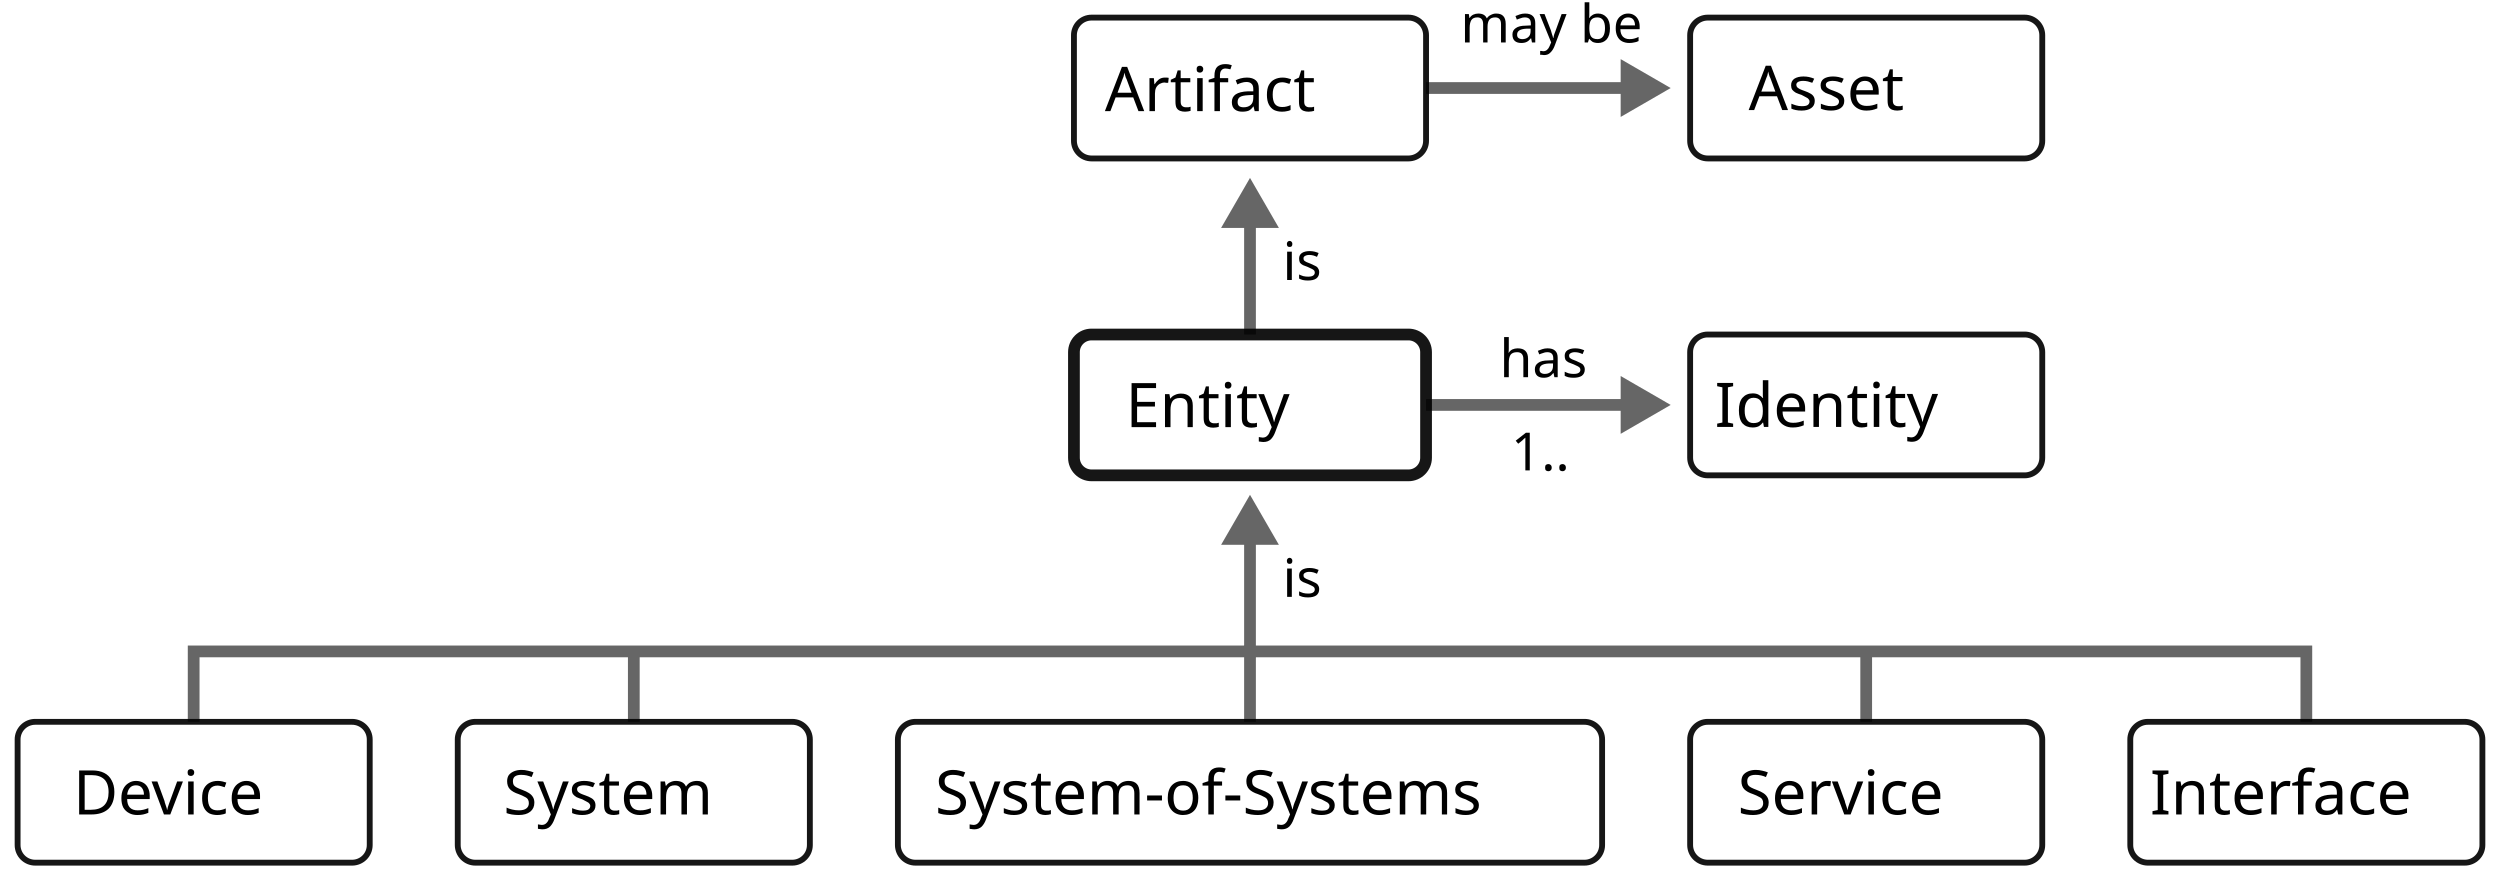
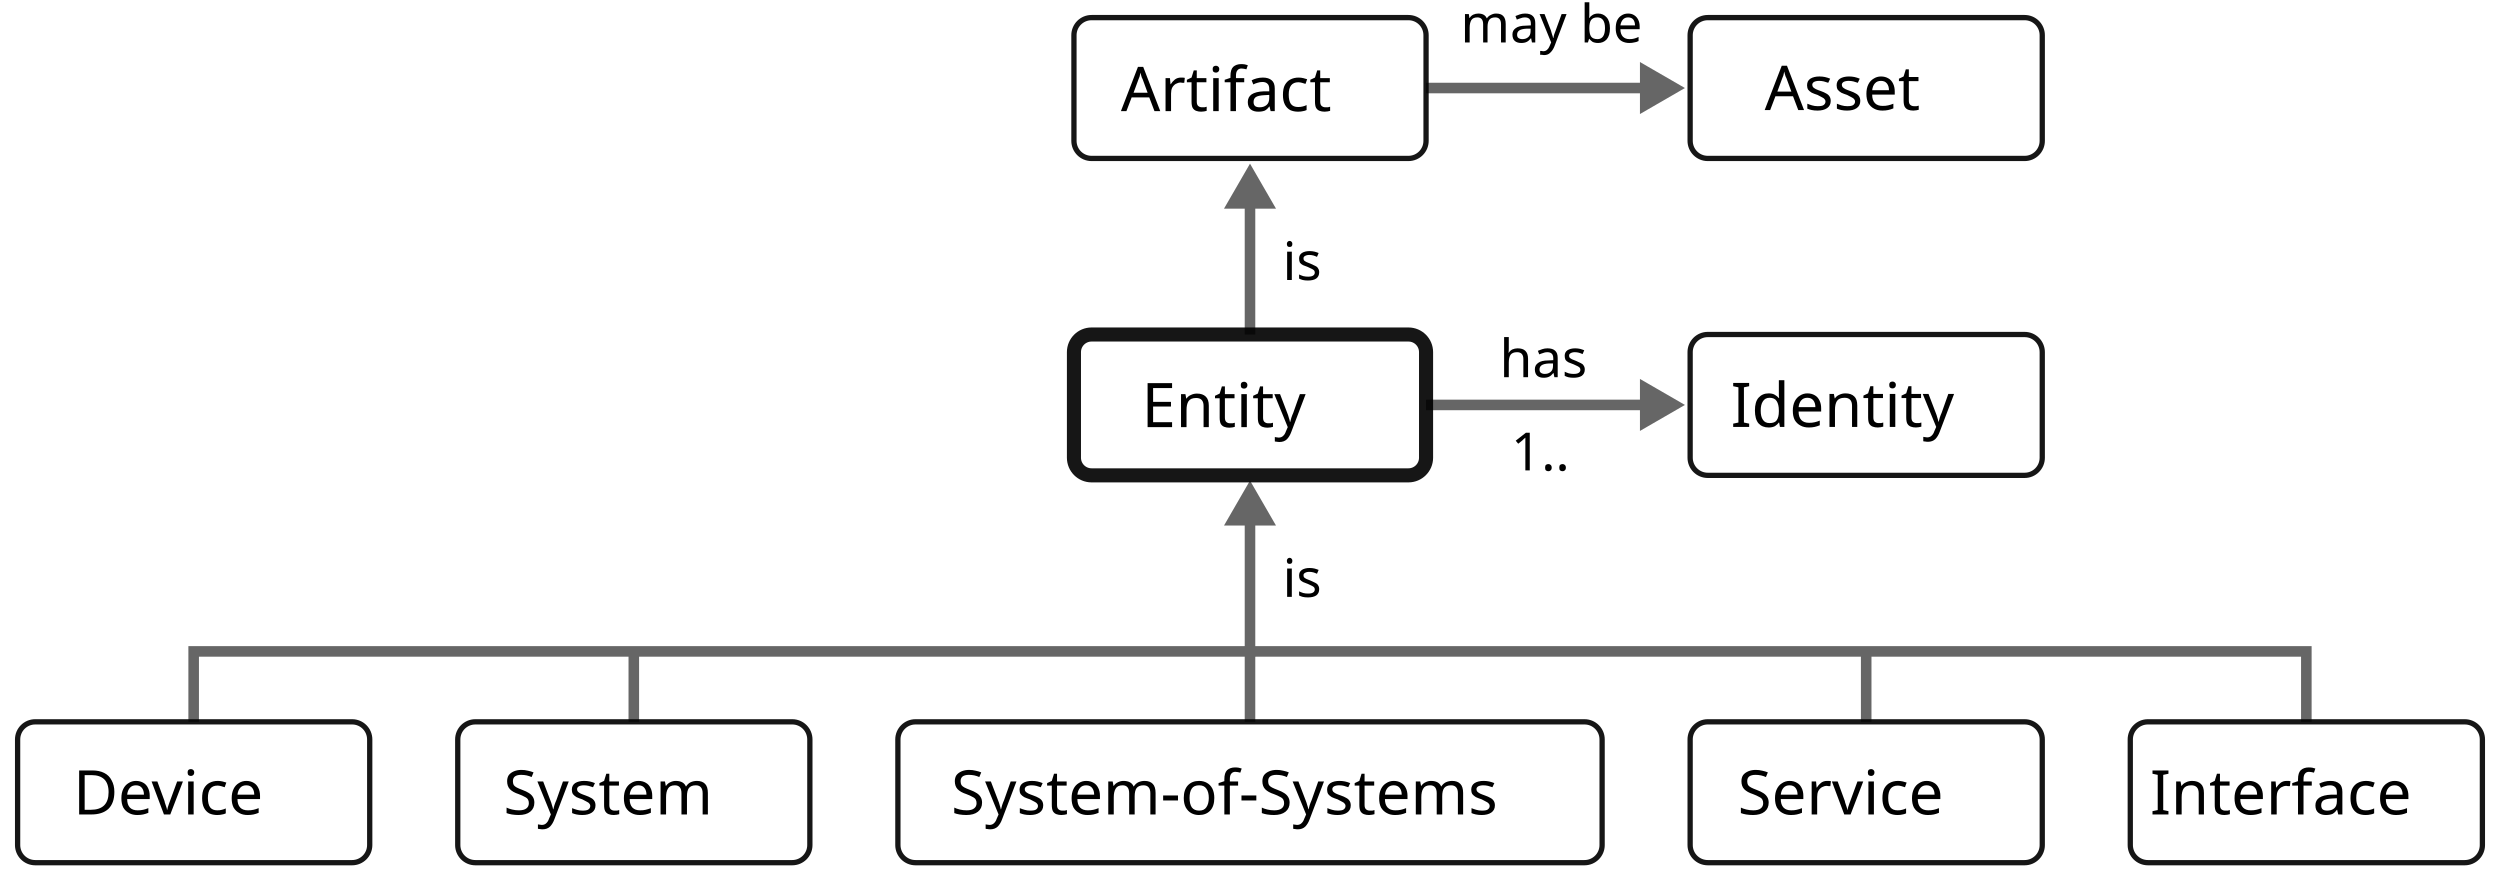
- <svg xmlns="http://www.w3.org/2000/svg" xmlns:xlink="http://www.w3.org/1999/xlink" width="142mm" height="50mm" version="1.1" viewBox="0 0 142 50">
-   <defs>
+ <svg xmlns="http://www.w3.org/2000/svg" xmlns:xlink="http://www.w3.org/1999/xlink" width="142mm" height="50mm" version="1.1" viewBox="0 0 142 50" id="svg926">
+   <defs id="defs827">
    <marker id="b" overflow="visible" orient="auto">
-       <path transform="scale(.4)" d="m5.77 0-8.65 5v-10z" fill="context-stroke" fill-rule="evenodd" stroke="context-stroke" stroke-width="1pt" />
+       <path transform="scale(.4)" d="m5.77 0-8.65 5v-10z" fill="context-stroke" fill-rule="evenodd" stroke="context-stroke" stroke-width="1pt" id="path824" />
    </marker>
  </defs>
-   <g fill="none" stroke="#666" stroke-width=".667">
-     <path d="m81 5h12" marker-end="url(#b)" />
-     <path d="m11 41v-4h60v-7" marker-end="url(#b)" />
-     <g>
-       <path d="m71 41v-4h60v4" />
-       <path d="m106 41v-4" />
-       <path d="m36 37v4" />
-     </g>
-     <path d="m71 19v-7" marker-end="url(#b)" />
-   </g>
-   <g font-family="sans-serif" font-size="3.5px" stroke-width=".265">
-     <text x="71.015" y="6.312" style="line-height:1.25" xml:space="preserve">
-       <tspan x="71.015" y="6.312" font-size="3.5px" stroke-width=".265" text-align="center" text-anchor="middle">Artifact</tspan>
-     </text>
-     <text x="106.015" y="6.249" style="line-height:1.25" xml:space="preserve">
-       <tspan x="106.015" y="6.249" font-size="3.5px" stroke-width=".265" text-align="center" text-anchor="middle">Asset</tspan>
-     </text>
-     <text x="70.866" y="24.262" style="line-height:1.25" xml:space="preserve">
-       <tspan x="70.866" y="24.262" font-size="3.5px" stroke-width=".265" text-align="center" text-anchor="middle">Entity</tspan>
-     </text>
-     <text x="70.915" y="46.259" style="line-height:1.25" xml:space="preserve">
-       <tspan x="70.915" y="46.259" font-size="3.5px" stroke-width=".265" text-align="center" text-anchor="middle">System-of-Systems</tspan>
-     </text>
-   </g>
-   <rect id="a" x="61" y="1" width="20" height="8" rx="1" fill="none" opacity=".913" stroke="#000" stroke-linejoin="round" stroke-width=".333" />
-   <use transform="translate(35)" width="100%" height="100%" xlink:href="#a" />
-   <g font-family="sans-serif">
-     <text x="72.86" y="15.901" font-size="3px" stroke-width=".265" style="line-height:1.25" xml:space="preserve">
-       <tspan x="72.86" y="15.901" stroke-width=".265">is</tspan>
-     </text>
-     <text x="82.961" y="2.409" font-size="3px" stroke-width=".265" style="line-height:1.25" xml:space="preserve">
-       <tspan x="82.961" y="2.409" stroke-width=".265">may be</tspan>
-     </text>
-     <text x="106.015" y="24.249" font-size="3.5px" stroke-width=".265" style="line-height:1.25" xml:space="preserve">
-       <tspan x="106.015" y="24.249" font-size="3.5px" stroke-width=".265" text-align="center" text-anchor="middle">Identity</tspan>
-     </text>
-   </g>
-   <use transform="translate(35,18)" width="100%" height="100%" xlink:href="#a" />
-   <text x="85.184" y="21.425" font-family="sans-serif" font-size="3px" stroke-width=".265" style="line-height:1.25" xml:space="preserve">
-     <tspan x="85.184" y="21.425" stroke-width=".265">has</tspan>
+   <path d="m 81,5 13,-1e-7" marker-end="url(#b)" id="path829" style="fill:none;stroke:#666666;stroke-width:0.6;stroke-miterlimit:4;stroke-dasharray:none" />
+   <path d="m 11,41 v -4 h 60 l -10e-7,-8" marker-end="url(#b)" id="path831" style="fill:none;stroke:#666666;stroke-width:0.6;stroke-miterlimit:4;stroke-dasharray:none" />
+   <path d="m 71,41 v -4 h 60 v 4" id="path833" style="fill:none;stroke:#666666;stroke-width:0.6;stroke-miterlimit:4;stroke-dasharray:none" />
+   <path d="M 106,41 V 37" id="path835" style="fill:none;stroke:#666666;stroke-width:0.6;stroke-miterlimit:4;stroke-dasharray:none" />
+   <path d="m 36,37 v 4" id="path837" style="fill:none;stroke:#666666;stroke-width:0.6;stroke-miterlimit:4;stroke-dasharray:none" />
+   <path d="m 71,19 -10e-7,-8" marker-end="url(#b)" id="path841" style="fill:none;stroke:#666666;stroke-width:0.6;stroke-miterlimit:4;stroke-dasharray:none" />
+   <text x="71.015" y="6.312" style="font-size:3.5px;line-height:1.25;font-family:sans-serif;stroke-width:0.265" xml:space="preserve" id="text847">
+     <tspan x="71.015" y="6.312" font-size="3.5px" stroke-width="0.265" text-align="center" text-anchor="middle" id="tspan845">Artifact</tspan>
  </text>
-   <path d="m81 23h12" fill="none" marker-end="url(#b)" stroke="#666" stroke-width=".667" />
-   <text x="35.915" y="46.259" font-family="sans-serif" font-size="3.5px" stroke-width=".265" style="line-height:1.25" xml:space="preserve">
-     <tspan x="35.915" y="46.259" font-size="3.5px" stroke-width=".265" text-align="center" text-anchor="middle">System</tspan>
+   <text x="106.015" y="6.249" style="font-size:3.5px;line-height:1.25;font-family:sans-serif;stroke-width:0.265" xml:space="preserve" id="text851">
+     <tspan x="106.015" y="6.249" font-size="3.5px" stroke-width="0.265" text-align="center" text-anchor="middle" id="tspan849">Asset</tspan>
  </text>
-   <use transform="translate(-35,40)" width="100%" height="100%" xlink:href="#a" />
-   <text x="105.915" y="46.259" font-family="sans-serif" font-size="3.5px" stroke-width=".265" style="line-height:1.25" xml:space="preserve">
-     <tspan x="105.915" y="46.259" font-size="3.5px" stroke-width=".265" text-align="center" text-anchor="middle">Service</tspan>
+   <text x="70.866" y="24.262" style="font-size:3.5px;line-height:1.25;font-family:sans-serif;stroke-width:0.265" xml:space="preserve" id="text855">
+     <tspan x="70.866" y="24.262" font-size="3.5px" stroke-width="0.265" text-align="center" text-anchor="middle" id="tspan853">Entity</tspan>
  </text>
-   <use transform="translate(35,40)" width="100%" height="100%" xlink:href="#a" />
-   <text x="130.915" y="46.259" font-family="sans-serif" font-size="3.5px" stroke-width=".265" style="line-height:1.25" xml:space="preserve">
-     <tspan x="130.915" y="46.259" font-size="3.5px" stroke-width=".265" text-align="center" text-anchor="middle">Interface</tspan>
+   <text x="70.915" y="46.259" style="font-size:3.5px;line-height:1.25;font-family:sans-serif;stroke-width:0.265" xml:space="preserve" id="text859">
+     <tspan x="70.915" y="46.259" font-size="3.5px" stroke-width="0.265" text-align="center" text-anchor="middle" id="tspan857">System-of-Systems</tspan>
  </text>
-   <use transform="translate(60,40)" width="100%" height="100%" xlink:href="#a" />
-   <text x="10.915" y="46.259" font-family="sans-serif" font-size="3.5px" stroke-width=".265" style="line-height:1.25" xml:space="preserve">
-     <tspan x="10.915" y="46.259" font-size="3.5px" stroke-width=".265" text-align="center" text-anchor="middle">Device</tspan>
+   <rect id="a" x="61" y="1" width="20" height="8" rx="1" fill="none" opacity="0.913" stroke="#000000" stroke-linejoin="round" stroke-width="0.333" style="stroke-width:0.3;stroke-miterlimit:4;stroke-dasharray:none" />
+   <use transform="translate(35)" width="100%" height="100%" xlink:href="#a" id="use864" />
+   <text x="72.86" y="15.901" font-size="3px" stroke-width="0.265" style="line-height:1.25;font-family:sans-serif" xml:space="preserve" id="text870">
+     <tspan x="72.86" y="15.901" stroke-width="0.265" id="tspan868">is</tspan>
  </text>
-   <use transform="translate(-60,40)" width="100%" height="100%" xlink:href="#a" />
-   <text x="72.86" y="33.901" font-family="sans-serif" font-size="3px" stroke-width=".265" style="line-height:1.25" xml:space="preserve">
-     <tspan x="72.86" y="33.901" stroke-width=".265">is</tspan>
+   <text x="82.961" y="2.409" font-size="3px" stroke-width="0.265" style="line-height:1.25;font-family:sans-serif" xml:space="preserve" id="text874">
+     <tspan x="82.961" y="2.409" stroke-width="0.265" id="tspan872">may be</tspan>
  </text>
-   <rect x="51" y="41" width="40" height="8" rx="1" fill="none" opacity=".913" stroke="#000" stroke-linejoin="round" stroke-width=".333" />
-   <text x="85.827" y="26.717" font-family="sans-serif" font-size="3px" stroke-width=".265" style="line-height:1.25" xml:space="preserve">
-     <tspan x="85.827" y="26.717" stroke-width=".265">1..</tspan>
+   <text x="106.015" y="24.249" font-size="3.5px" stroke-width="0.265" style="line-height:1.25;font-family:sans-serif" xml:space="preserve" id="text878">
+     <tspan x="106.015" y="24.249" font-size="3.5px" stroke-width="0.265" text-align="center" text-anchor="middle" id="tspan876">Identity</tspan>
  </text>
-   <rect x="61" y="19" width="20" height="8" rx="1" fill="none" opacity=".913" stroke="#000" stroke-linejoin="round" stroke-width=".667" />
+   <use transform="translate(35,18)" width="100%" height="100%" xlink:href="#a" id="use882" />
+   <text x="85.184" y="21.425" font-family="sans-serif" font-size="3px" stroke-width=".265" style="line-height:1.25" xml:space="preserve" id="text886">
+     <tspan x="85.184" y="21.425" stroke-width=".265" id="tspan884">has</tspan>
+   </text>
+   <path d="m 81,23 13,0" fill="none" marker-end="url(#b)" stroke="#666666" stroke-width=".667" id="path888" style="stroke-width:0.6;stroke-miterlimit:4;stroke-dasharray:none" />
+   <text x="35.915" y="46.259" font-family="sans-serif" font-size="3.5px" stroke-width=".265" style="line-height:1.25" xml:space="preserve" id="text892">
+     <tspan x="35.915" y="46.259" font-size="3.5px" stroke-width=".265" text-align="center" text-anchor="middle" id="tspan890">System</tspan>
+   </text>
+   <use transform="translate(-35,40)" width="100%" height="100%" xlink:href="#a" id="use894" />
+   <text x="105.915" y="46.259" font-family="sans-serif" font-size="3.5px" stroke-width=".265" style="line-height:1.25" xml:space="preserve" id="text898">
+     <tspan x="105.915" y="46.259" font-size="3.5px" stroke-width=".265" text-align="center" text-anchor="middle" id="tspan896">Service</tspan>
+   </text>
+   <use transform="translate(35,40)" width="100%" height="100%" xlink:href="#a" id="use900" />
+   <text x="130.915" y="46.259" font-family="sans-serif" font-size="3.5px" stroke-width=".265" style="line-height:1.25" xml:space="preserve" id="text904">
+     <tspan x="130.915" y="46.259" font-size="3.5px" stroke-width=".265" text-align="center" text-anchor="middle" id="tspan902">Interface</tspan>
+   </text>
+   <use transform="translate(60,40)" width="100%" height="100%" xlink:href="#a" id="use906" />
+   <text x="10.915" y="46.259" font-family="sans-serif" font-size="3.5px" stroke-width=".265" style="line-height:1.25" xml:space="preserve" id="text910">
+     <tspan x="10.915" y="46.259" font-size="3.5px" stroke-width=".265" text-align="center" text-anchor="middle" id="tspan908">Device</tspan>
+   </text>
+   <use transform="translate(-60,40)" width="100%" height="100%" xlink:href="#a" id="use912" />
+   <text x="72.86" y="33.901" font-family="sans-serif" font-size="3px" stroke-width=".265" style="line-height:1.25" xml:space="preserve" id="text916">
+     <tspan x="72.86" y="33.901" stroke-width=".265" id="tspan914">is</tspan>
+   </text>
+   <rect x="51" y="41" width="40" height="8" rx="1" fill="none" opacity=".913" stroke="#000" stroke-linejoin="round" stroke-width=".333" id="rect918" style="stroke-width:0.3;stroke-miterlimit:4;stroke-dasharray:none" />
+   <text x="85.827" y="26.717" font-family="sans-serif" font-size="3px" stroke-width=".265" style="line-height:1.25" xml:space="preserve" id="text922">
+     <tspan x="85.827" y="26.717" stroke-width=".265" id="tspan920">1..</tspan>
+   </text>
+   <rect x="61" y="19" width="20" height="8" rx="1" fill="none" opacity=".913" stroke="#000" stroke-linejoin="round" stroke-width=".667" id="rect924" style="stroke-width:0.8;stroke-miterlimit:4;stroke-dasharray:none" />
</svg>
